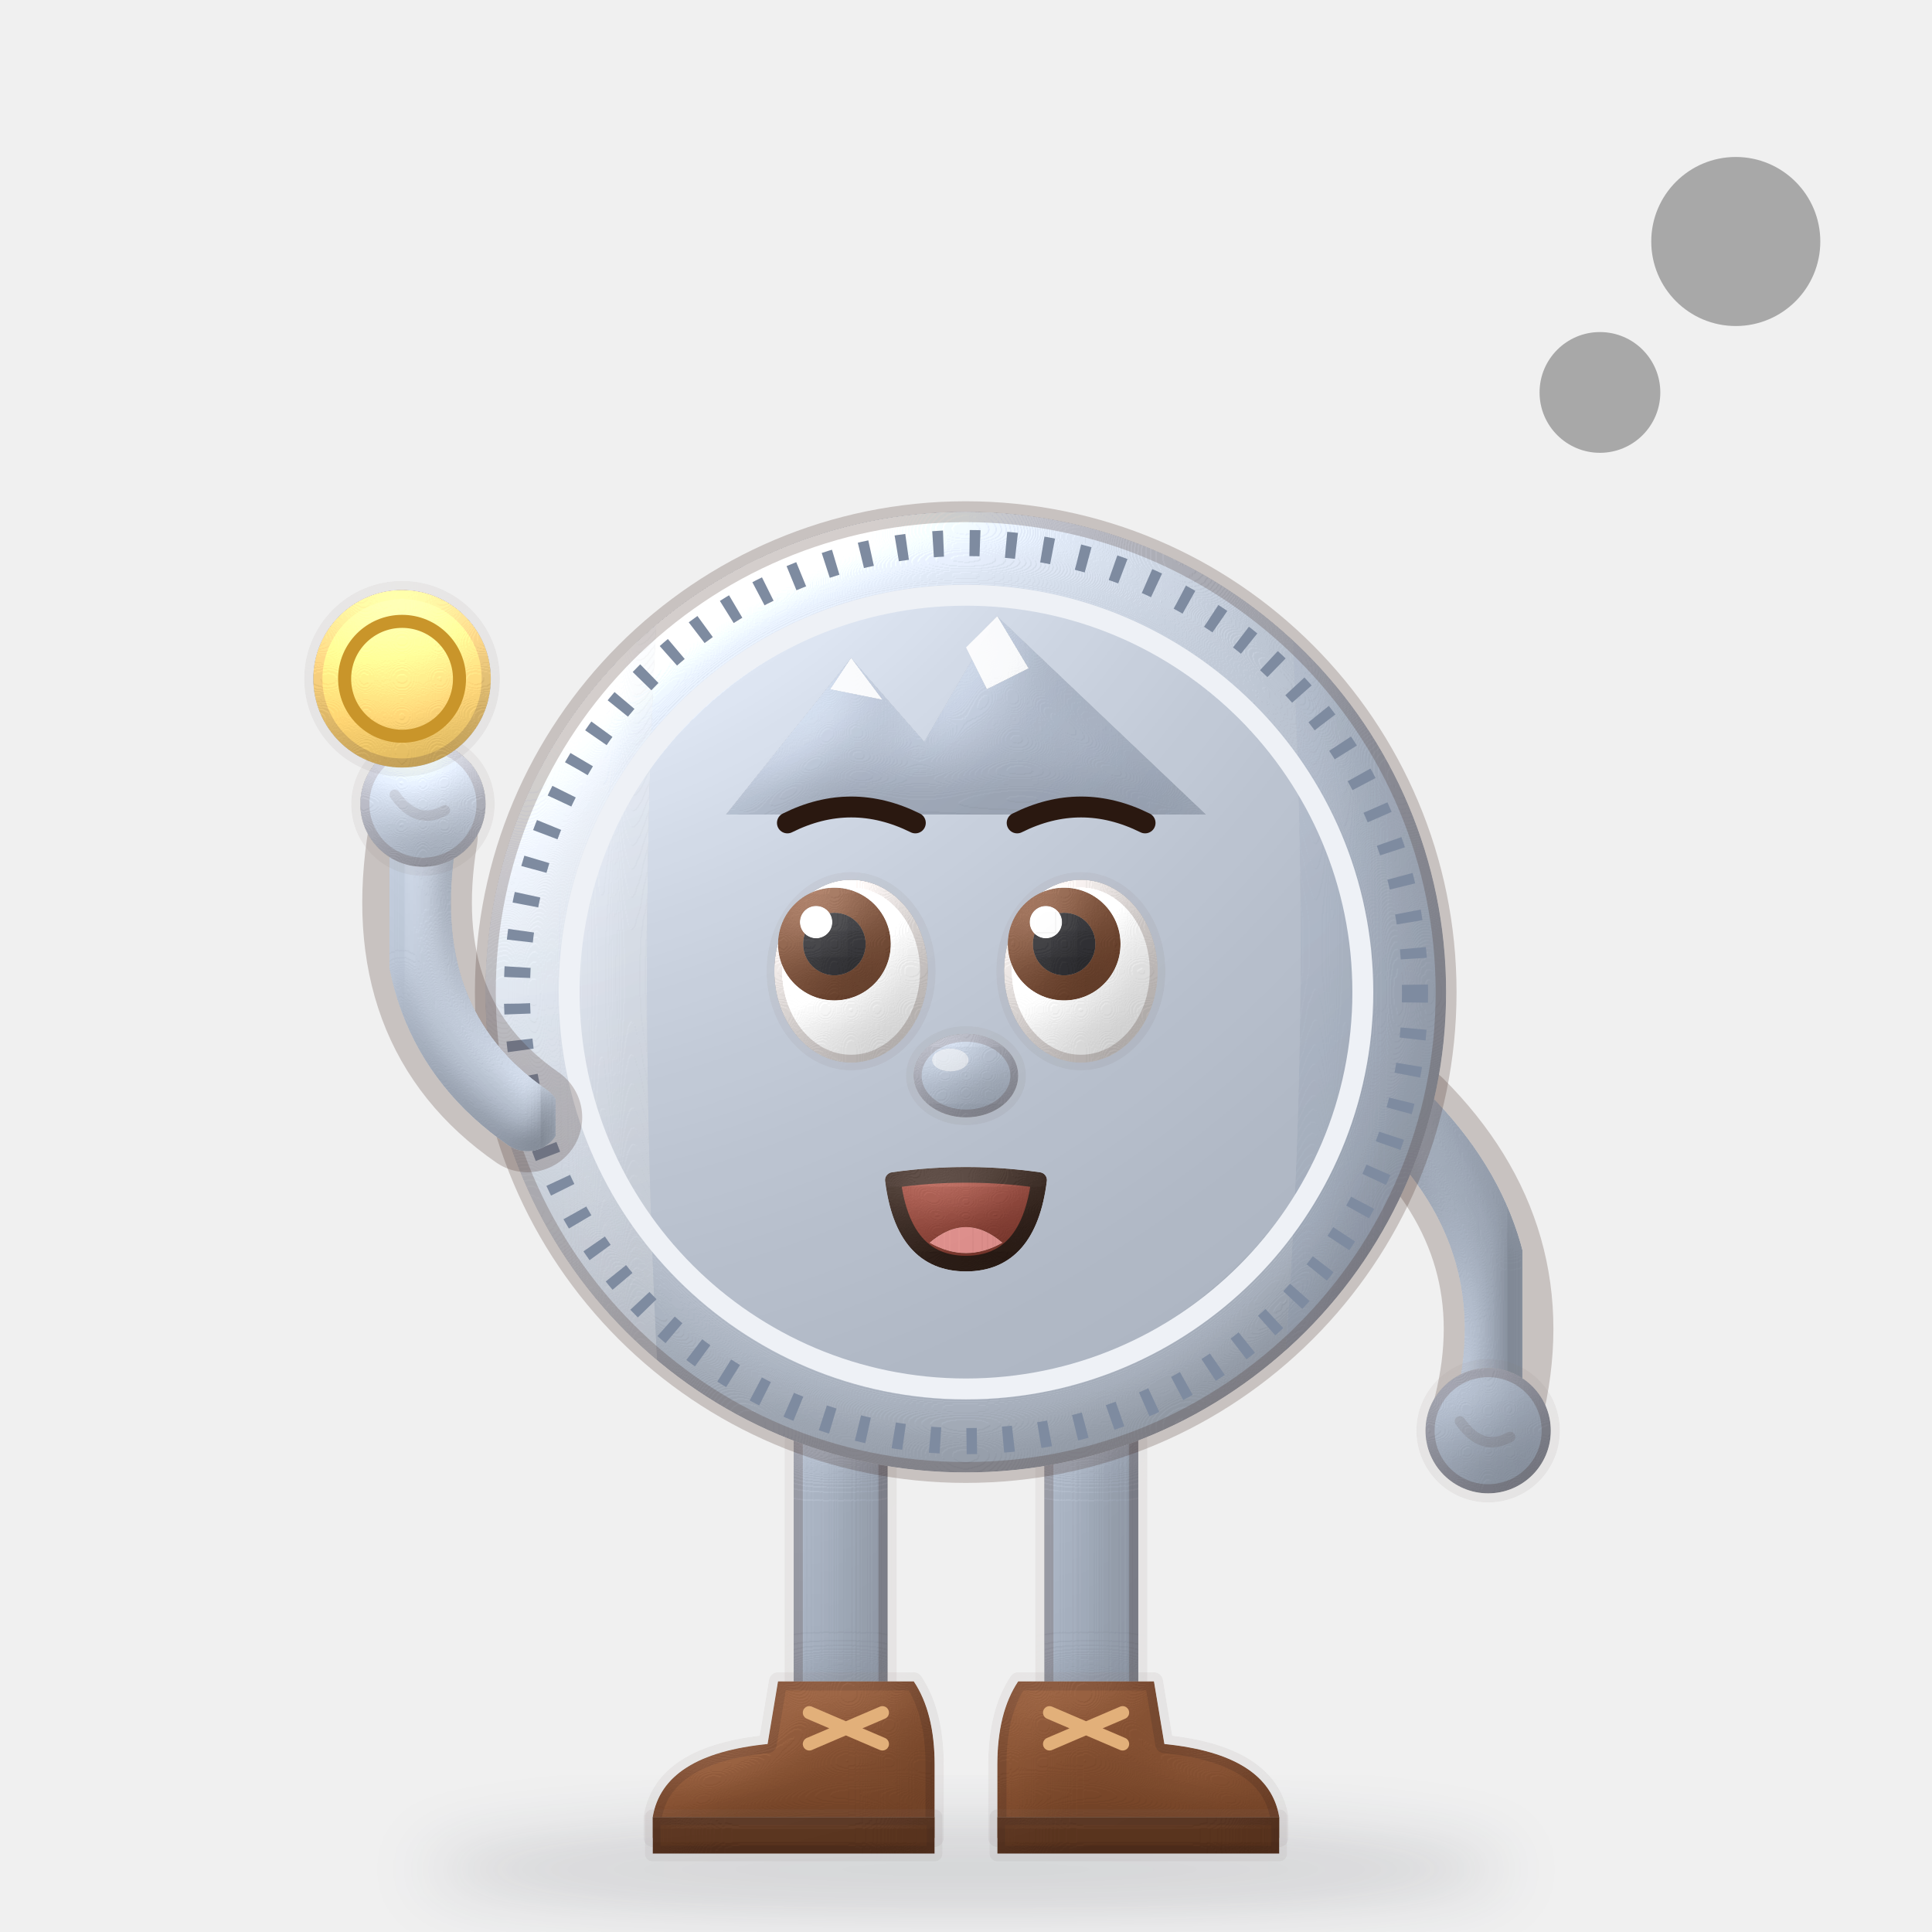
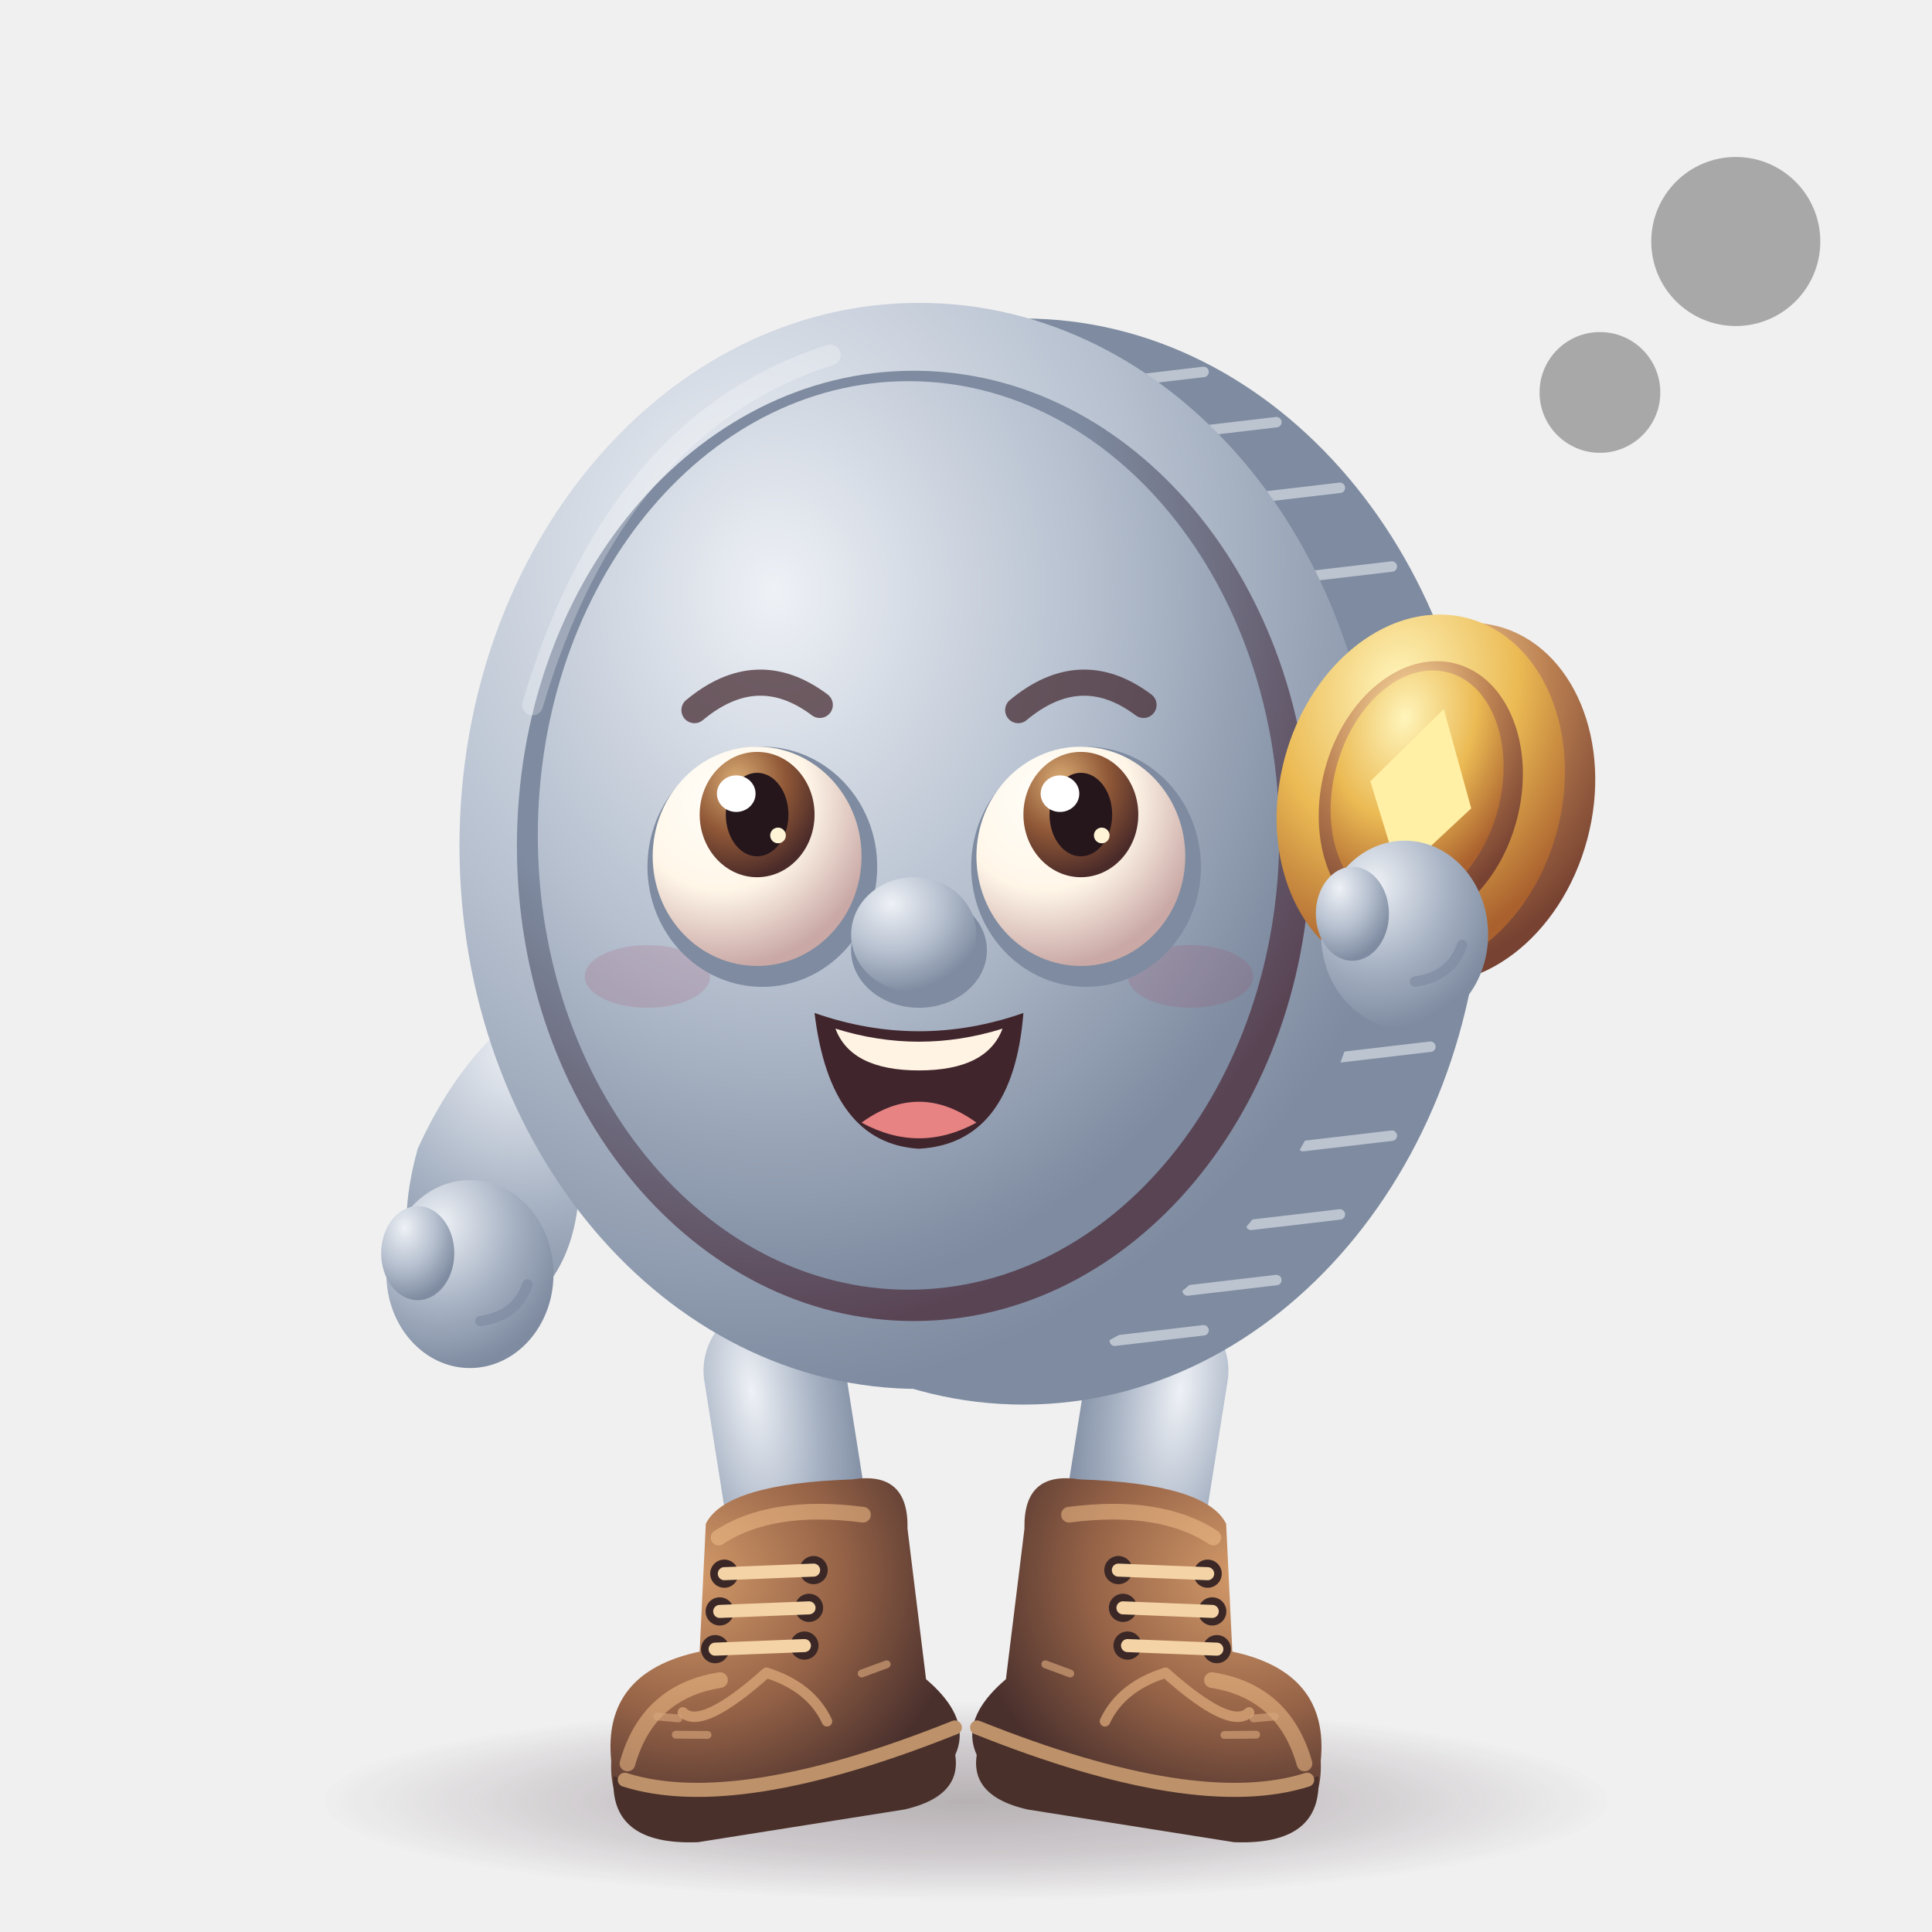
<svg xmlns="http://www.w3.org/2000/svg" viewBox="0 0 64 64" width="160" height="160" role="img" aria-label="Zurich, Finance, planning">
  <defs>
-     <filter id="sm-zurich-s" x="-50%" y="-50%" width="200%" height="200%">
-       <feGaussianBlur stdDeviation="6" />
-     </filter>
-     <filter id="sm-zurich-clay" x="-25%" y="-25%" width="150%" height="150%" color-interpolation-filters="sRGB">
-       <feGaussianBlur in="SourceAlpha" stdDeviation="7" result="b" />
-       <feDiffuseLighting in="b" surfaceScale="6" diffuseConstant="1.15" lighting-color="#fff" result="d">
-         <feDistantLight azimuth="235" elevation="48" />
-       </feDiffuseLighting>
-       <feComposite in="d" in2="SourceAlpha" operator="in" result="d2" />
-       <feBlend in="SourceGraphic" in2="d2" mode="multiply" result="m" />
-       <feSpecularLighting in="b" surfaceScale="6" specularConstant=".55" specularExponent="22" lighting-color="#fff" result="s">
-         <fePointLight x="40" y="20" z="260" />
-       </feSpecularLighting>
-       <feComposite in="s" in2="SourceAlpha" operator="in" result="s2" />
-       <feComposite in="m" in2="s2" operator="arithmetic" k2="1" k3=".85" result="lit" />
-       <feComposite in="lit" in2="SourceAlpha" operator="in" />
-     </filter>
-     <filter id="sm-zurich-tube" x="-25%" y="-25%" width="150%" height="150%" color-interpolation-filters="sRGB">
-       <feGaussianBlur in="SourceAlpha" stdDeviation="3" result="b" />
-       <feDiffuseLighting in="b" surfaceScale="4" diffuseConstant="1.15" lighting-color="#fff" result="d">
-         <feDistantLight azimuth="235" elevation="48" />
-       </feDiffuseLighting>
-       <feComposite in="d" in2="SourceAlpha" operator="in" result="d2" />
-       <feBlend in="SourceGraphic" in2="d2" mode="multiply" result="m" />
-       <feSpecularLighting in="b" surfaceScale="4" specularConstant=".55" specularExponent="22" lighting-color="#fff" result="s">
-         <fePointLight x="40" y="20" z="260" />
-       </feSpecularLighting>
-       <feComposite in="s" in2="SourceAlpha" operator="in" result="s2" />
-       <feComposite in="m" in2="s2" operator="arithmetic" k2="1" k3=".85" result="lit" />
-       <feComposite in="lit" in2="SourceAlpha" operator="in" />
-     </filter>
+     <radialGradient id="sm-zurich-clay" cx="32%" cy="23%" r="78%">
+       <stop offset="0" stop-color="#EEF1F6" />
+       <stop offset="0.54" stop-color="#B6C0CF" />
+       <stop offset="1" stop-color="#7E8BA0" />
+     </radialGradient>
+     <radialGradient id="sm-zurich-arm" cx="32%" cy="23%" r="78%">
+       <stop offset="0" stop-color="#EEF1F6" />
+       <stop offset="0.54" stop-color="#A9B4C5" />
+       <stop offset="1" stop-color="#7E8BA0" />
+     </radialGradient>
+     <radialGradient id="sm-zurich-recess" cx="32%" cy="23%" r="78%">
+       <stop offset="0" stop-color="#7E8BA0" />
+       <stop offset="0.54" stop-color="#7E8BA0" />
+       <stop offset="1" stop-color="#594454" />
+     </radialGradient>
+     <radialGradient id="sm-zurich-boot" cx="32%" cy="23%" r="78%">
+       <stop offset="0" stop-color="#d39a69" />
+       <stop offset="0.54" stop-color="#966347" />
+       <stop offset="1" stop-color="#4a302d" />
+     </radialGradient>
+     <radialGradient id="sm-zurich-wood" cx="32%" cy="23%" r="78%">
+       <stop offset="0" stop-color="#ffe0a6" />
+       <stop offset="0.54" stop-color="#bb8051" />
+       <stop offset="1" stop-color="#774231" />
+     </radialGradient>
+     <radialGradient id="sm-zurich-gold" cx="32%" cy="23%" r="78%">
+       <stop offset="0" stop-color="#fff5bb" />
+       <stop offset="0.54" stop-color="#ebba54" />
+       <stop offset="1" stop-color="#aa612e" />
+     </radialGradient>
+     <radialGradient id="sm-zurich-red" cx="32%" cy="23%" r="78%">
+       <stop offset="0" stop-color="#ffb3a4" />
+       <stop offset="0.54" stop-color="#e47065" />
+       <stop offset="1" stop-color="#a53247" />
+     </radialGradient>
+     <radialGradient id="sm-zurich-white" cx="32%" cy="23%" r="78%">
+       <stop offset="0" stop-color="#fffef9" />
+       <stop offset="0.54" stop-color="#fff6e8" />
+       <stop offset="1" stop-color="#c9a8a5" />
+     </radialGradient>
+     <radialGradient id="sm-zurich-iris" cx="32%" cy="23%" r="78%">
+       <stop offset="0" stop-color="#d9ab73" />
+       <stop offset="0.54" stop-color="#905837" />
+       <stop offset="1" stop-color="#4b2b29" />
+     </radialGradient>
+     <radialGradient id="sm-zurich-floor">
+       <stop stop-color="#38252e" stop-opacity=".31" />
+       <stop offset=".55" stop-color="#483442" stop-opacity=".2" />
+       <stop offset="1" stop-color="#483442" stop-opacity="0" />
+     </radialGradient>
  </defs>
  <g transform="scale(0.17297) translate(35 0)">
-     <ellipse cx="150" cy="358" rx="104" ry="9" fill="#1B2430" opacity=".14" filter="url(#sm-zurich-s)" />
-     <rect x="117" y="270" width="18" height="60" rx="6" fill="#A9B4C5" stroke="#3B2418" stroke-opacity=".22" stroke-width="3.5" filter="url(#sm-zurich-clay)" />
-     <rect x="165" y="270" width="18" height="60" rx="6" fill="#A9B4C5" stroke="#3B2418" stroke-opacity=".22" stroke-width="3.5" filter="url(#sm-zurich-clay)" />
-     <path d="M140 322 L114 322 L112 334 Q92 336 90 348 L90 352 L144 352 L144 338 Q144 328 140 322 Z" fill="#8A4E2B" stroke="#3B2418" stroke-opacity=".22" stroke-width="3.5" stroke-linejoin="round" filter="url(#sm-zurich-clay)" />
-     <path d="M144 348 L90 348 L90 355 L144 355 Z" fill="#5E3219" stroke="#3B2418" stroke-opacity=".22" stroke-width="3" stroke-linejoin="round" filter="url(#sm-zurich-clay)" />
-     <path d="M134 328 L120 334 M120 328 L134 334" fill="none" stroke="#E2B07A" stroke-width="2.5" stroke-linecap="round" stroke-linejoin="round" />
-     <path d="M160 322 L186 322 L188 334 Q208 336 210 348 L210 352 L156 352 L156 338 Q156 328 160 322 Z" fill="#8A4E2B" stroke="#3B2418" stroke-opacity=".22" stroke-width="3.5" stroke-linejoin="round" filter="url(#sm-zurich-clay)" />
-     <path d="M156 348 L210 348 L210 355 L156 355 Z" fill="#5E3219" stroke="#3B2418" stroke-opacity=".22" stroke-width="3" stroke-linejoin="round" filter="url(#sm-zurich-clay)" />
-     <path d="M166 328 L180 334 M180 328 L166 334" fill="none" stroke="#E2B07A" stroke-width="2.5" stroke-linecap="round" stroke-linejoin="round" />
-     <path d="M234 214 Q258 238 250 270" fill="none" stroke="#3B2418" stroke-opacity=".22" stroke-width="21" stroke-linecap="round" stroke-linejoin="round" />
-     <path d="M234 214 Q258 238 250 270" fill="none" stroke="#A9B4C5" stroke-width="13" stroke-linecap="round" stroke-linejoin="round" filter="url(#sm-zurich-tube)" />
-     <circle cx="250" cy="274" r="12" fill="#A9B4C5" stroke="#3B2418" stroke-opacity=".22" stroke-width="3.5" filter="url(#sm-zurich-clay)" />
-     <path d="M244.6 272.2 Q248.8 278.2 254.2 275.2" fill="none" stroke="#3B2418" stroke-opacity=".22" stroke-width="2" stroke-linecap="round" opacity=".5" />
-     <clipPath id="sm-zurich-c">
-       <path d="M150 98 A92 92 0 1 1 149.9 98 Z" />
-     </clipPath>
-     <path d="M150 98 A92 92 0 1 1 149.9 98 Z" fill="#B6C0CF" filter="url(#sm-zurich-clay)" />
-     <g clip-path="url(#sm-zurich-c)">
-       <path d="M200 0 L340 0 L340 370 L196 370 Q230 200 200 0 Z" fill="#7E8BA0" opacity="0.32" filter="url(#sm-zurich-clay)" />
-       <path d="M0 0 L104 0 Q76 160 100 370 L0 370 Z" fill="#EEF1F6" opacity="0.4" filter="url(#sm-zurich-clay)" />
-       <circle cx="150" cy="190" r="76" fill="none" stroke="#EEF1F6" stroke-width="4" />
-       <path d="M104 156 L128 126 L142 142 L156 118 L196 156 Z" fill="#7E8BA0" opacity="0.6" filter="url(#sm-zurich-clay)" />
-       <path d="M150 124 L156 118 L162 128 L154 132 Z M124 132 L128 126 L134 134 Z" fill="#fff" opacity="0.9" filter="url(#sm-zurich-clay)" />
+     <ellipse cx="150" cy="345" rx="123" ry="19" fill="url(#sm-zurich-floor)" />
+     <g transform="translate(119 302) rotate(-9) scale(1 1)">
+       <rect x="-13" y="-53" width="27" height="71" rx="13" fill="url(#sm-zurich-arm)" />
+       <path d="M-17-13Q-12-20 12-17Q23-17 21-6L20 23Q32 37 14 45H-27Q-45 44-42 29Q-41 12-22 11Z" fill="url(#sm-zurich-boot)" />
+       <path d="M-42 32Q-24 42 22 32Q27 46 12 47H-28Q-45 45-42 32Z" fill="#49302b" />
+       <path d="M-40 33Q-20 43 24 33" fill="none" stroke="#bd9169" stroke-width="2.7" stroke-linecap="round" stroke-linejoin="round" />
+       <path d="M-39 30Q-33 17-19 17M-15-10Q-4-15 13-10" fill="none" stroke="#f1bd89" stroke-width="3" opacity="0.55" stroke-linecap="round" stroke-linejoin="round" />
+       <ellipse cx="-15" cy="-3" rx="2.7" ry="2.7" fill="#3b2826" />
+       <ellipse cx="2" cy="-1" rx="2.7" ry="2.7" fill="#3b2826" />
+       <path d="M-15 -3l17 2" fill="none" stroke="#f4d3a6" stroke-width="2.5" stroke-linecap="round" stroke-linejoin="round" />
+       <ellipse cx="-17" cy="4" rx="2.7" ry="2.7" fill="#3b2826" />
+       <ellipse cx="0" cy="6" rx="2.7" ry="2.7" fill="#3b2826" />
+       <path d="M-17 4l17 2" fill="none" stroke="#f4d3a6" stroke-width="2.5" stroke-linecap="round" stroke-linejoin="round" />
+       <ellipse cx="-19" cy="11" rx="2.7" ry="2.7" fill="#3b2826" />
+       <ellipse cx="-2" cy="13" rx="2.7" ry="2.7" fill="#3b2826" />
+       <path d="M-19 11l17 2" fill="none" stroke="#f4d3a6" stroke-width="2.5" stroke-linecap="round" stroke-linejoin="round" />
+       <path d="M-10 17q-14 9-17 5M-10 17q8 4 10 11" fill="none" stroke="#dfad7d" stroke-width="2" opacity="0.7" stroke-linecap="round" stroke-linejoin="round" />
+       <path d="M-29 26l6 1m-9-5l4 1m36-3l5-1" fill="none" stroke="#d5a47a" stroke-width="1.5" opacity="0.65" stroke-linecap="round" stroke-linejoin="round" />
    </g>
-     <path d="M150 98 A92 92 0 1 1 149.9 98 Z" fill="none" stroke="#3B2418" stroke-opacity=".22" stroke-width="4" stroke-linecap="round" stroke-linejoin="round" />
-     <circle cx="150" cy="190" r="86" fill="none" stroke="#7E8BA0" stroke-width="5" stroke-dasharray="2 5" />
-     <ellipse cx="150" cy="206" rx="10" ry="8" fill="#A9B4C5" stroke="#3B2418" stroke-opacity=".22" stroke-width="3" filter="url(#sm-zurich-clay)" />
-     <ellipse cx="147" cy="203" rx="3.5" ry="2.2" fill="#fff" opacity=".55" filter="url(#sm-zurich-clay)" />
-     <g>
-       <ellipse cx="128" cy="186" rx="14.7" ry="17.5" fill="#fff" stroke="#3B2418" stroke-opacity=".22" stroke-width="3" filter="url(#sm-zurich-clay)" />
-       <circle cx="124.8" cy="180.8" r="10.8" fill="#6B3B22" filter="url(#sm-zurich-clay)" />
-       <circle cx="124.8" cy="180.8" r="6" fill="#1B1B1F" filter="url(#sm-zurich-clay)" />
-       <circle cx="121.3" cy="176.6" r="3.1" fill="#fff" filter="url(#sm-zurich-clay)" />
-       <ellipse cx="172" cy="186" rx="14.7" ry="17.5" fill="#fff" stroke="#3B2418" stroke-opacity=".22" stroke-width="3" filter="url(#sm-zurich-clay)" />
-       <circle cx="168.8" cy="180.8" r="10.8" fill="#6B3B22" filter="url(#sm-zurich-clay)" />
-       <circle cx="168.8" cy="180.8" r="6" fill="#1B1B1F" filter="url(#sm-zurich-clay)" />
-       <circle cx="165.3" cy="176.6" r="3.1" fill="#fff" filter="url(#sm-zurich-clay)" />
+     <g transform="translate(181 302) rotate(9) scale(-1 1)">
+       <rect x="-13" y="-53" width="27" height="71" rx="13" fill="url(#sm-zurich-arm)" />
+       <path d="M-17-13Q-12-20 12-17Q23-17 21-6L20 23Q32 37 14 45H-27Q-45 44-42 29Q-41 12-22 11Z" fill="url(#sm-zurich-boot)" />
+       <path d="M-42 32Q-24 42 22 32Q27 46 12 47H-28Q-45 45-42 32Z" fill="#49302b" />
+       <path d="M-40 33Q-20 43 24 33" fill="none" stroke="#bd9169" stroke-width="2.7" stroke-linecap="round" stroke-linejoin="round" />
+       <path d="M-39 30Q-33 17-19 17M-15-10Q-4-15 13-10" fill="none" stroke="#f1bd89" stroke-width="3" opacity="0.55" stroke-linecap="round" stroke-linejoin="round" />
+       <ellipse cx="-15" cy="-3" rx="2.7" ry="2.7" fill="#3b2826" />
+       <ellipse cx="2" cy="-1" rx="2.7" ry="2.7" fill="#3b2826" />
+       <path d="M-15 -3l17 2" fill="none" stroke="#f4d3a6" stroke-width="2.5" stroke-linecap="round" stroke-linejoin="round" />
+       <ellipse cx="-17" cy="4" rx="2.7" ry="2.7" fill="#3b2826" />
+       <ellipse cx="0" cy="6" rx="2.7" ry="2.7" fill="#3b2826" />
+       <path d="M-17 4l17 2" fill="none" stroke="#f4d3a6" stroke-width="2.5" stroke-linecap="round" stroke-linejoin="round" />
+       <ellipse cx="-19" cy="11" rx="2.7" ry="2.7" fill="#3b2826" />
+       <ellipse cx="-2" cy="13" rx="2.7" ry="2.7" fill="#3b2826" />
+       <path d="M-19 11l17 2" fill="none" stroke="#f4d3a6" stroke-width="2.5" stroke-linecap="round" stroke-linejoin="round" />
+       <path d="M-10 17q-14 9-17 5M-10 17q8 4 10 11" fill="none" stroke="#dfad7d" stroke-width="2" opacity="0.7" stroke-linecap="round" stroke-linejoin="round" />
+       <path d="M-29 26l6 1m-9-5l4 1m36-3l5-1" fill="none" stroke="#d5a47a" stroke-width="1.5" opacity="0.65" stroke-linecap="round" stroke-linejoin="round" />
    </g>
-     <path d="M115.8 157.6 Q128 151.5 140.3 157.6 M184.3 157.6 Q172 151.5 159.8 157.6" fill="none" stroke="#2A1810" stroke-width="4" stroke-linecap="round" />
-     <path d="M136 226 Q150 224 164 226 Q162 242 150 242 Q138 242 136 226 Z" fill="#8E3B2E" stroke="#2A1810" stroke-width="3" stroke-linejoin="round" filter="url(#sm-zurich-clay)" />
-     <path d="M143 238 Q150 232 157 238 Q150 242 143 238 Z" fill="#E58A86" filter="url(#sm-zurich-clay)" />
-     <path d="M66 214 Q40 196 46 160" fill="none" stroke="#3B2418" stroke-opacity=".22" stroke-width="21" stroke-linecap="round" stroke-linejoin="round" />
-     <path d="M66 214 Q40 196 46 160" fill="none" stroke="#A9B4C5" stroke-width="13" stroke-linecap="round" stroke-linejoin="round" filter="url(#sm-zurich-tube)" />
-     <circle cx="46" cy="154" r="12" fill="#A9B4C5" stroke="#3B2418" stroke-opacity=".22" stroke-width="3.5" filter="url(#sm-zurich-clay)" />
-     <path d="M40.6 152.2 Q44.8 158.2 50.2 155.2" fill="none" stroke="#3B2418" stroke-opacity=".22" stroke-width="2" stroke-linecap="round" opacity=".5" />
-     <circle cx="42" cy="130" r="17" fill="#F2C14E" stroke="#3B2418" stroke-opacity=".22" stroke-width="3.5" filter="url(#sm-zurich-clay)" />
-     <circle cx="42" cy="130" r="11" fill="none" stroke="#C9952A" stroke-width="2.5" />
+     <path d="M111 187Q65 176 45 220Q37 249 59 254Q76 247 76 225L110 211Z" fill="url(#sm-zurich-arm)" />
+     <path d="M207 183Q238 183 250 166L232 181Q219 209 204 222Z" fill="url(#sm-zurich-arm)" />
+     <ellipse cx="161" cy="165" rx="88" ry="104" fill="#7E8BA0" />
+     <path d="M178.5 73.23l17 -2" fill="none" stroke="#EEF1F6" stroke-width="2" opacity="0.56" stroke-linecap="round" stroke-linejoin="round" />
+     <path d="M192.44 82.85l17 -2" fill="none" stroke="#EEF1F6" stroke-width="2" opacity="0.56" stroke-linecap="round" stroke-linejoin="round" />
+     <path d="M204.61 95.42l17 -2" fill="none" stroke="#EEF1F6" stroke-width="2" opacity="0.56" stroke-linecap="round" stroke-linejoin="round" />
+     <path d="M214.56 110.5l17 -2" fill="none" stroke="#EEF1F6" stroke-width="2" opacity="0.56" stroke-linecap="round" stroke-linejoin="round" />
+     <path d="M221.94 127.54l17 -2" fill="none" stroke="#EEF1F6" stroke-width="2" opacity="0.56" stroke-linecap="round" stroke-linejoin="round" />
+     <path d="M226.47 145.93l17 -2" fill="none" stroke="#EEF1F6" stroke-width="2" opacity="0.56" stroke-linecap="round" stroke-linejoin="round" />
+     <path d="M228 165l17 -2" fill="none" stroke="#EEF1F6" stroke-width="2" opacity="0.56" stroke-linecap="round" stroke-linejoin="round" />
+     <path d="M226.47 184.07l17 -2" fill="none" stroke="#EEF1F6" stroke-width="2" opacity="0.56" stroke-linecap="round" stroke-linejoin="round" />
+     <path d="M221.94 202.46l17 -2" fill="none" stroke="#EEF1F6" stroke-width="2" opacity="0.56" stroke-linecap="round" stroke-linejoin="round" />
+     <path d="M214.56 219.5l17 -2" fill="none" stroke="#EEF1F6" stroke-width="2" opacity="0.56" stroke-linecap="round" stroke-linejoin="round" />
+     <path d="M204.61 234.58l17 -2" fill="none" stroke="#EEF1F6" stroke-width="2" opacity="0.56" stroke-linecap="round" stroke-linejoin="round" />
+     <path d="M192.44 247.15l17 -2" fill="none" stroke="#EEF1F6" stroke-width="2" opacity="0.56" stroke-linecap="round" stroke-linejoin="round" />
+     <path d="M178.5 256.77l17 -2" fill="none" stroke="#EEF1F6" stroke-width="2" opacity="0.56" stroke-linecap="round" stroke-linejoin="round" />
+     <ellipse cx="141" cy="162" rx="88" ry="104" fill="url(#sm-zurich-clay)" />
+     <ellipse cx="140" cy="162" rx="76" ry="91" fill="url(#sm-zurich-recess)" />
+     <ellipse cx="139" cy="160" rx="71" ry="87" fill="url(#sm-zurich-clay)" />
+     <path d="M67 135Q83 81 124 68" fill="none" stroke="white" stroke-width="4" opacity="0.26" stroke-linecap="round" stroke-linejoin="round" />
+     <ellipse cx="55" cy="244" rx="16" ry="18" fill="url(#sm-zurich-arm)" />
+     <ellipse cx="45" cy="240" rx="7" ry="9" fill="url(#sm-zurich-clay)" />
+     <path d="M57 253q7 -1 9 -7" fill="none" stroke="#7E8BA0" stroke-width="2" opacity="0.65" stroke-linecap="round" stroke-linejoin="round" />
+     <g transform="translate(141 164)">
+       <ellipse cx="-52" cy="23" rx="12" ry="6" fill="#a63655" opacity=".15" />
+       <ellipse cx="52" cy="23" rx="12" ry="6" fill="#a63655" opacity=".15" />
+       <g>
+         <g transform="translate(-31 0)">
+           <path d="M-12 -28Q0 -38 12 -29" fill="none" stroke="#41252C" stroke-width="5" opacity="0.72" stroke-linecap="round" stroke-linejoin="round" />
+           <ellipse cx="1" cy="2" rx="22" ry="23" fill="#7E8BA0" />
+           <ellipse cx="0" cy="0" rx="20" ry="21" fill="url(#sm-zurich-white)" />
+           <ellipse cx="0" cy="-8" rx="11" ry="12" fill="url(#sm-zurich-iris)" />
+           <ellipse cx="0" cy="-8" rx="6" ry="8" fill="#25161c" />
+           <ellipse cx="-4" cy="-12" rx="3.7" ry="3.5" fill="white" />
+           <ellipse cx="4" cy="-4" rx="1.5" ry="1.5" fill="#fff4d5" />
+         </g>
+         <g transform="translate(31 0)">
+           <path d="M-12 -28Q0 -38 12 -29" fill="none" stroke="#41252C" stroke-width="5" opacity="0.72" stroke-linecap="round" stroke-linejoin="round" />
+           <ellipse cx="1" cy="2" rx="22" ry="23" fill="#7E8BA0" />
+           <ellipse cx="0" cy="0" rx="20" ry="21" fill="url(#sm-zurich-white)" />
+           <ellipse cx="0" cy="-8" rx="11" ry="12" fill="url(#sm-zurich-iris)" />
+           <ellipse cx="0" cy="-8" rx="6" ry="8" fill="#25161c" />
+           <ellipse cx="-4" cy="-12" rx="3.7" ry="3.5" fill="white" />
+           <ellipse cx="4" cy="-4" rx="1.5" ry="1.5" fill="#fff4d5" />
+         </g>
+       </g>
+       <ellipse cx="0" cy="18" rx="13" ry="11" fill="#7E8BA0" />
+       <ellipse cx="-1" cy="15" rx="12" ry="11" fill="url(#sm-zurich-clay)" />
+       <path d="M-20 30Q0 37 20 30Q18 55 0 56Q-17 55-20 30Z" fill="#41252C" />
+       <path d="M-16 33Q0 38 16 33Q13 41 0 41Q-13 41-16 33Z" fill="#fff4e4" />
+       <path d="M-11 51Q0 43 11 51Q0 57-11 51Z" fill="#e78383" />
+     </g>
+     <g transform="rotate(15 240 153)">
+       <ellipse cx="243" cy="153" rx="27" ry="35" fill="url(#sm-zurich-wood)" />
+       <ellipse cx="237" cy="153" rx="27" ry="35" fill="url(#sm-zurich-gold)" />
+       <ellipse cx="237" cy="153" rx="19" ry="26" fill="url(#sm-zurich-wood)" />
+       <ellipse cx="236" cy="152" rx="16" ry="23" fill="url(#sm-zurich-gold)" />
+       <path d="M237 136L247 153L237 169L227 153Z" fill="#fff0a5" />
+     </g>
+     <ellipse cx="234" cy="179" rx="16" ry="18" fill="url(#sm-zurich-arm)" />
+     <ellipse cx="224" cy="175" rx="7" ry="9" fill="url(#sm-zurich-clay)" />
+     <path d="M236 188q7 -1 9 -7" fill="none" stroke="#7E8BA0" stroke-width="2" opacity="0.65" stroke-linecap="round" stroke-linejoin="round" />
  </g>
  <circle cx="53" cy="13" r="2" fill="#a8a8a8" />
  <circle cx="57.5" cy="8" r="2.8" fill="#a8a8a8" />
</svg>
